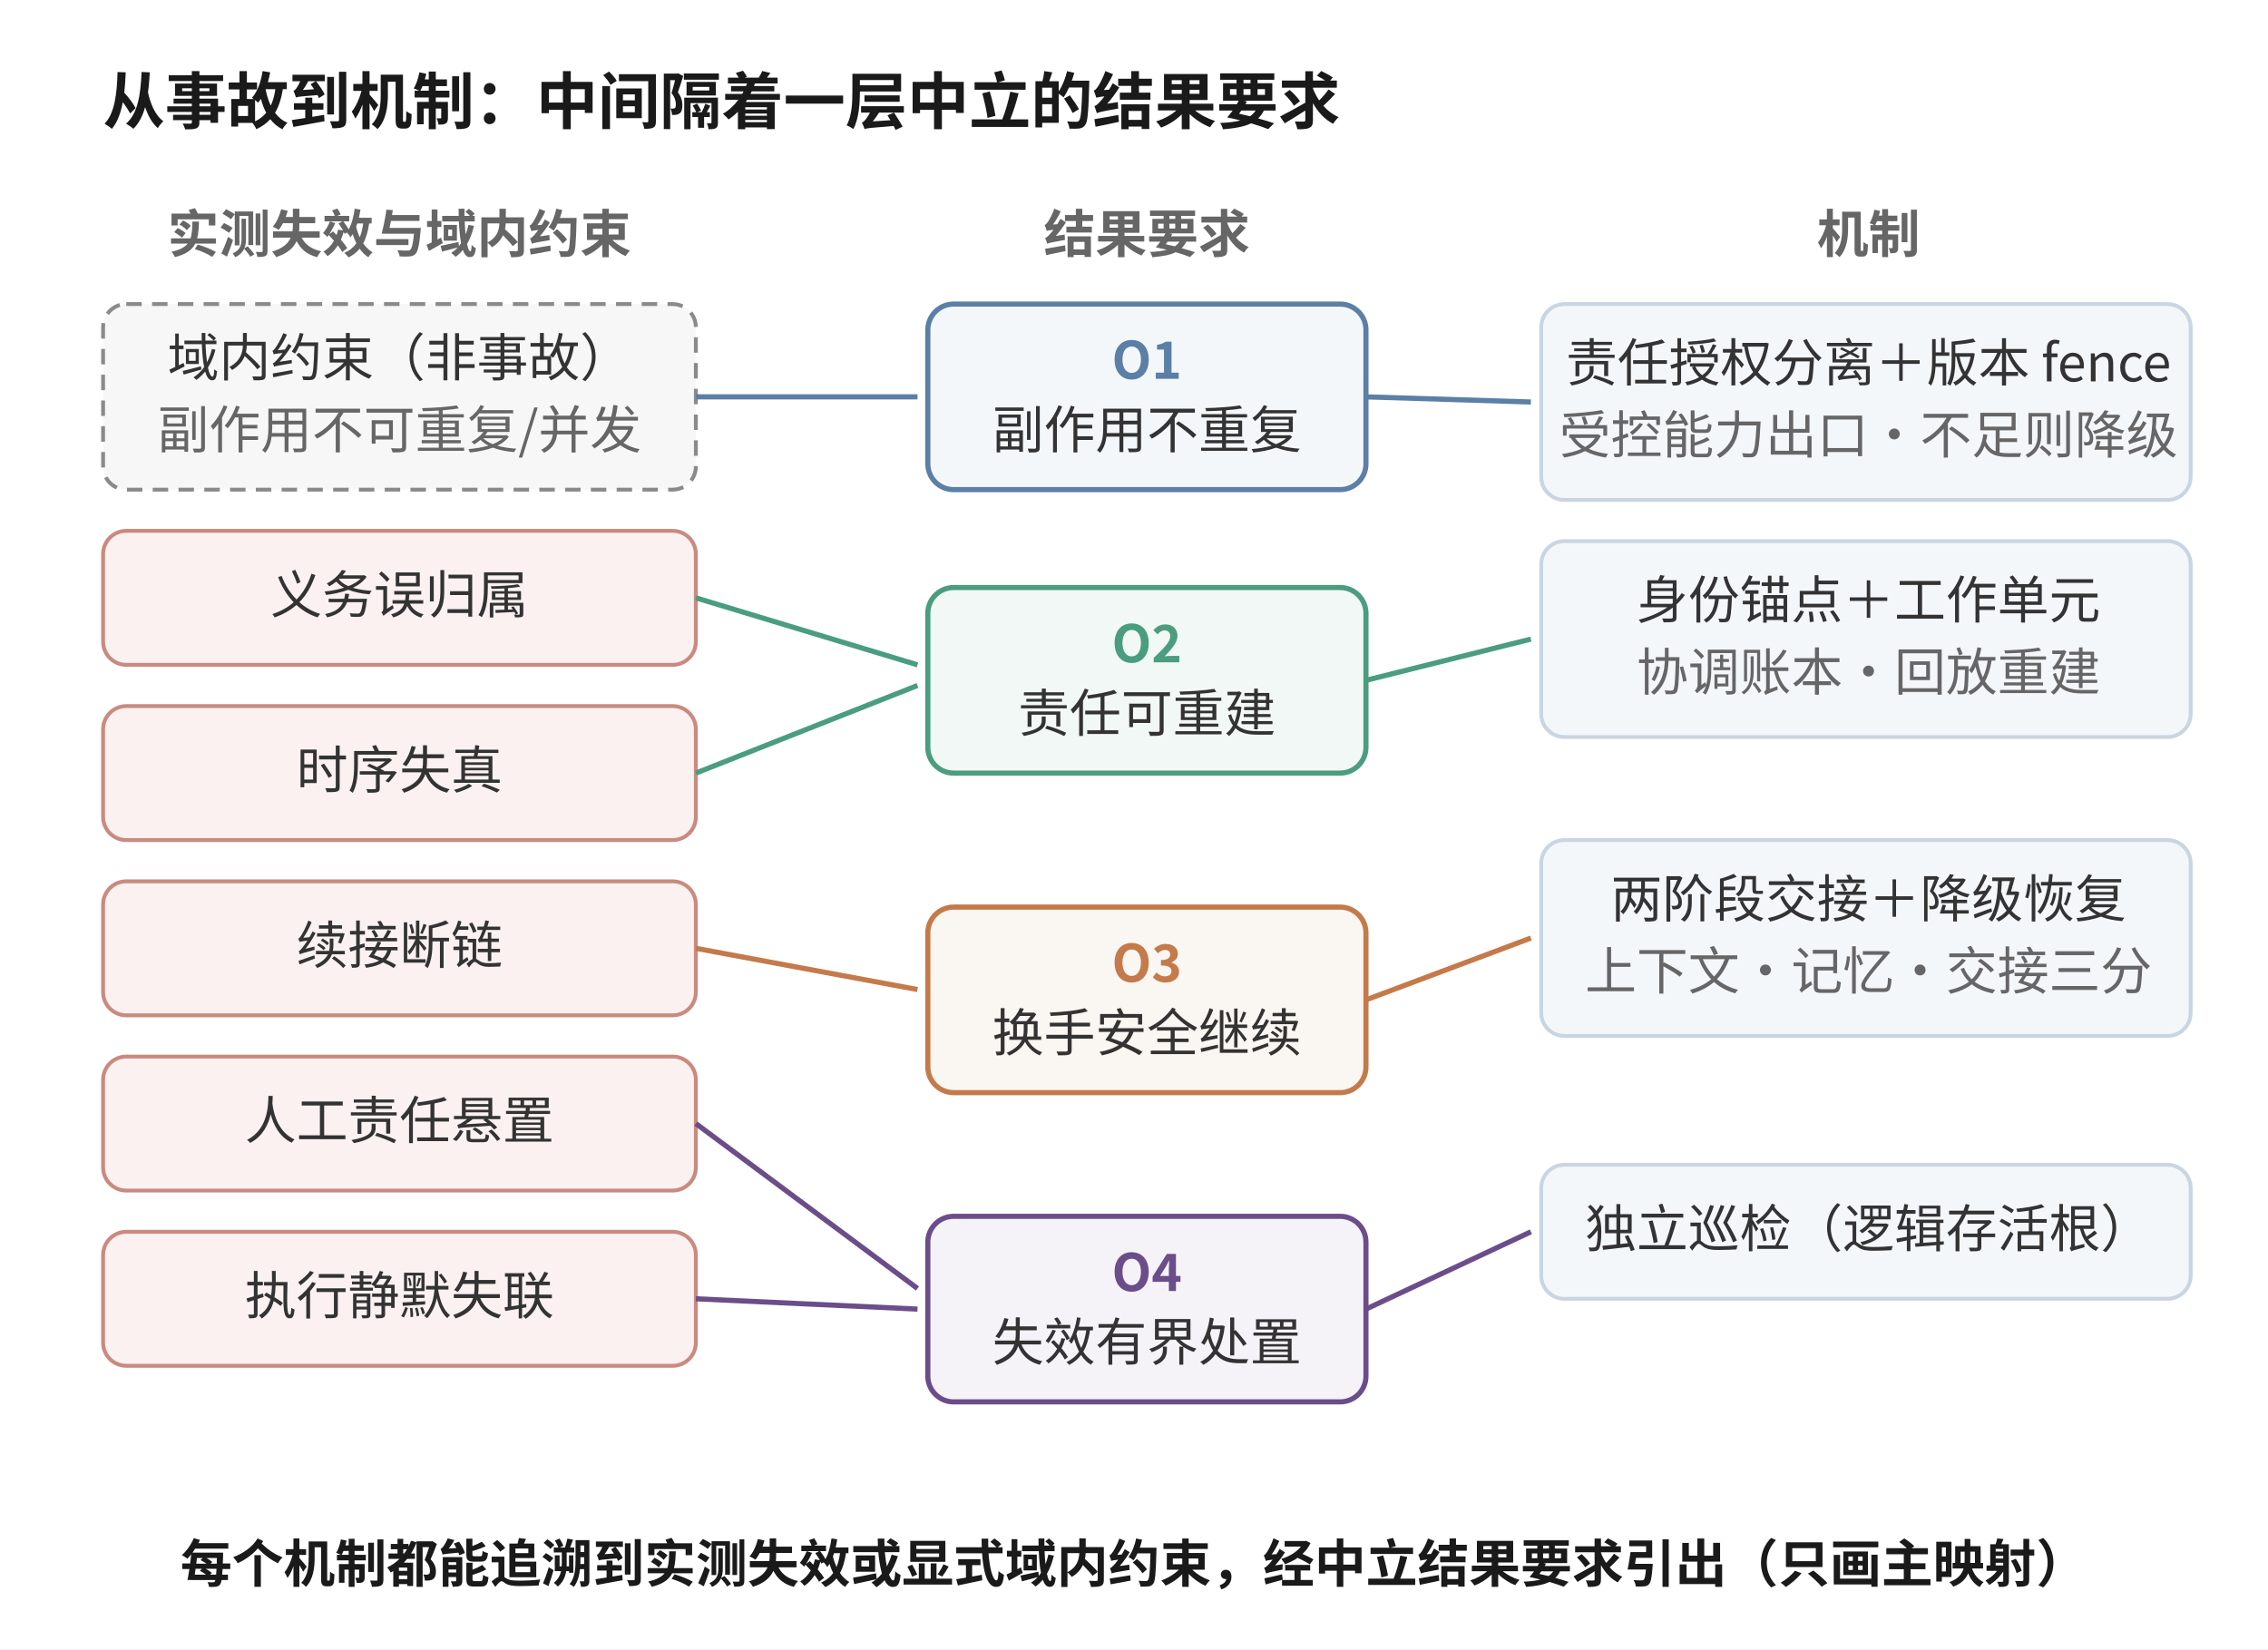
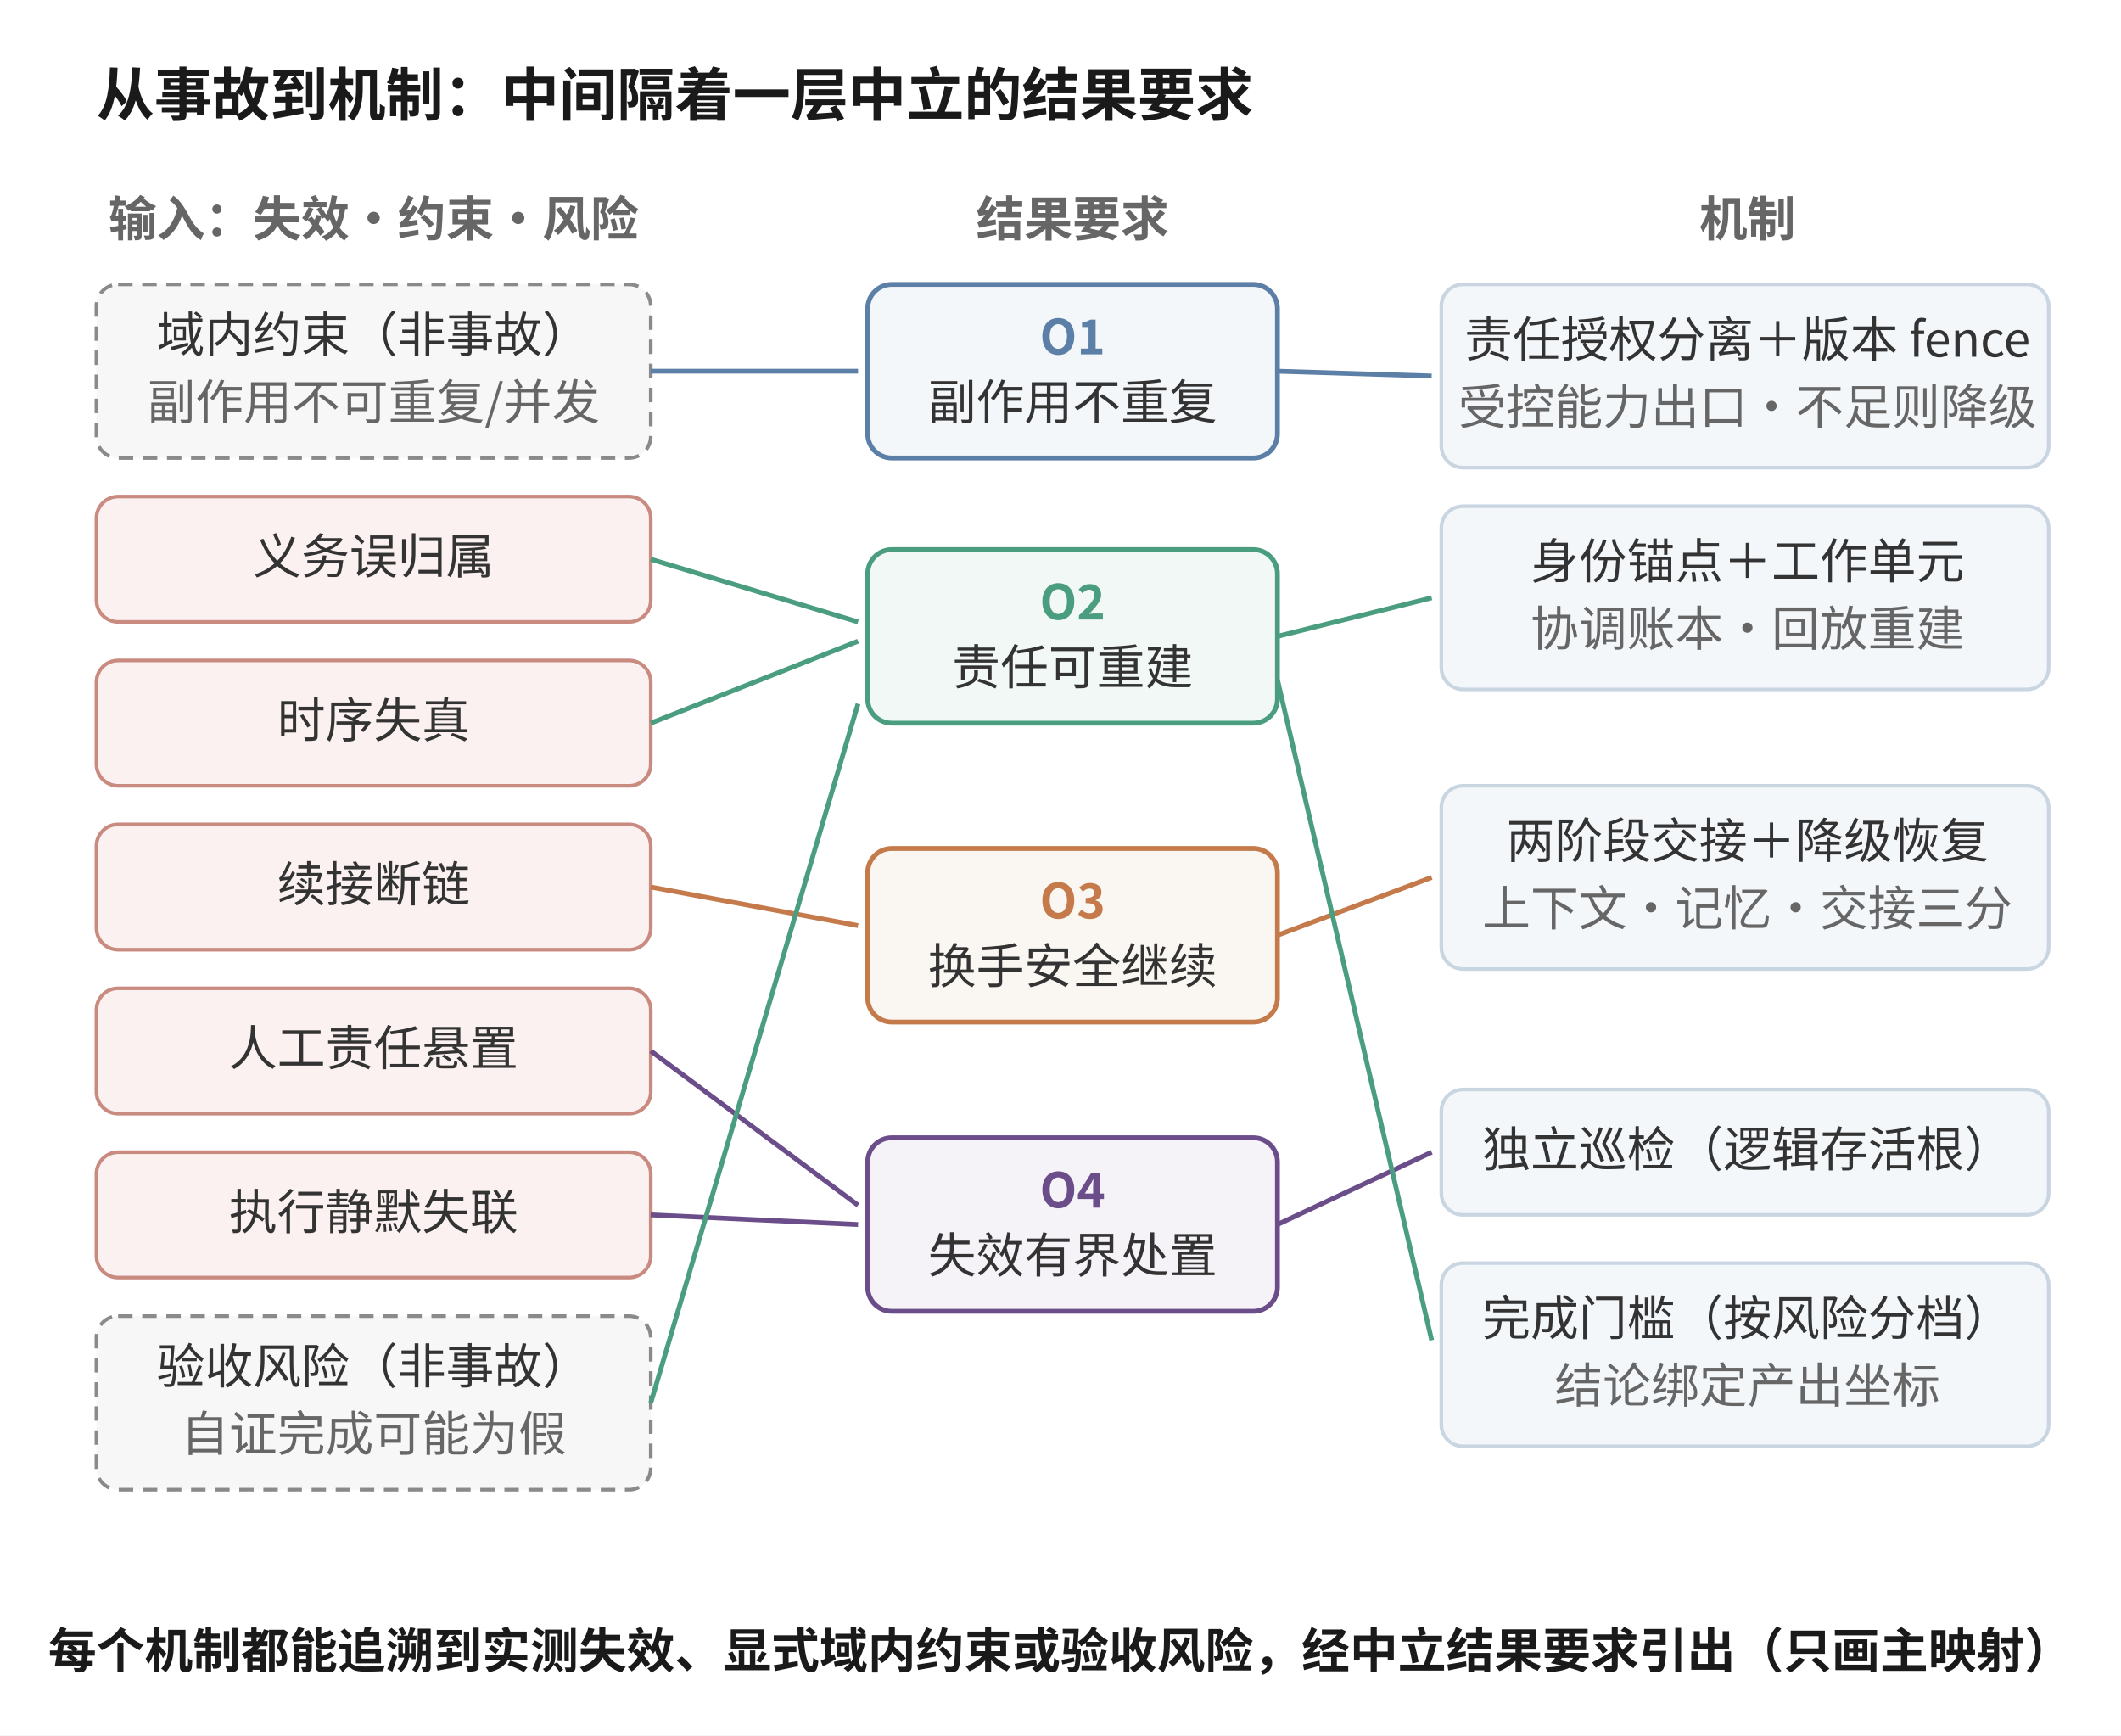
- <svg xmlns="http://www.w3.org/2000/svg" width="880" height="640" viewBox="0 0 880 640" font-family="PingFang SC, Noto Sans CJK SC, Helvetica Neue, sans-serif">
-   <rect width="880" height="640" fill="#ffffff" />
+ <svg xmlns="http://www.w3.org/2000/svg" width="880" height="720" viewBox="0 0 880 720" font-family="PingFang SC, Noto Sans CJK SC, Helvetica Neue, sans-serif">
+   <rect width="880" height="720" fill="#ffffff" />
  <text x="40" y="48" font-size="24" font-weight="600" fill="#1a1a1a">从事故到机制：中间隔着一层中立的结果要求</text>
-   <text x="155" y="98" font-size="20" font-weight="600" fill="#666666" text-anchor="middle">实测失效与域内约束</text>
+   <text x="155" y="98" font-size="20" font-weight="600" fill="#666666" text-anchor="middle">输入：失效·约束·风险</text>
  <text x="445" y="98" font-size="20" font-weight="600" fill="#666666" text-anchor="middle">结果要求</text>
  <text x="725" y="98" font-size="20" font-weight="600" fill="#666666" text-anchor="middle">机制</text>
  <rect x="40" y="118" width="230" height="72" rx="9" fill="#f7f7f7" stroke="#8a8a8a" stroke-width="1.5" stroke-dasharray="6 4" />
  <text x="155" y="146" font-size="20" fill="#333333" text-anchor="middle">域内约束（非事故）</text>
  <text x="155" y="174" font-size="20" fill="#666666" text-anchor="middle">副作用不可重复/并发</text>
  <rect x="40" y="206" width="230" height="52" rx="9" fill="#faf1f0" stroke="#c98a80" stroke-width="1.5" />
  <text x="155" y="238" font-size="20" fill="#333333" text-anchor="middle">义务误归属</text>
  <rect x="40" y="274" width="230" height="52" rx="9" fill="#faf1f0" stroke="#c98a80" stroke-width="1.5" />
  <text x="155" y="306" font-size="20" fill="#333333" text-anchor="middle">时序失真</text>
  <rect x="40" y="342" width="230" height="52" rx="9" fill="#faf1f0" stroke="#c98a80" stroke-width="1.5" />
  <text x="155" y="374" font-size="20" fill="#333333" text-anchor="middle">续接断链</text>
  <rect x="40" y="410" width="230" height="52" rx="9" fill="#faf1f0" stroke="#c98a80" stroke-width="1.5" />
  <text x="155" y="442" font-size="20" fill="#333333" text-anchor="middle">人工责任悬置</text>
  <rect x="40" y="478" width="230" height="52" rx="9" fill="#faf1f0" stroke="#c98a80" stroke-width="1.5" />
  <text x="155" y="510" font-size="20" fill="#333333" text-anchor="middle">执行静默失联</text>
+   <rect x="40" y="546" width="230" height="72" rx="9" fill="#f7f7f7" stroke="#8a8a8a" stroke-width="1.5" stroke-dasharray="6 4" />
+   <text x="155" y="574" font-size="20" fill="#333333" text-anchor="middle">验收风险（非事故）</text>
+   <text x="155" y="602" font-size="20" fill="#666666" text-anchor="middle">自证完成可能为假</text>
  <rect x="360" y="118" width="170" height="72" rx="10" fill="#f4f7fa" stroke="#5b7fa6" stroke-width="2" />
  <text x="445" y="147" font-size="20" font-weight="600" fill="#5b7fa6" text-anchor="middle">O1</text>
  <text x="445" y="174" font-size="20" fill="#333333" text-anchor="middle">副作用不重复</text>
  <rect x="360" y="228" width="170" height="72" rx="10" fill="#f2f8f5" stroke="#4a9d7f" stroke-width="2" />
  <text x="445" y="257" font-size="20" font-weight="600" fill="#4a9d7f" text-anchor="middle">O2</text>
  <text x="445" y="284" font-size="20" fill="#333333" text-anchor="middle">责任可重建</text>
  <rect x="360" y="352" width="170" height="72" rx="10" fill="#faf6f1" stroke="#c47a4a" stroke-width="2" />
  <text x="445" y="381" font-size="20" font-weight="600" fill="#c47a4a" text-anchor="middle">O3</text>
  <text x="445" y="408" font-size="20" fill="#333333" text-anchor="middle">换手安全继续</text>
  <rect x="360" y="472" width="170" height="72" rx="10" fill="#f6f3f8" stroke="#6b4d8a" stroke-width="2" />
  <text x="445" y="501" font-size="20" font-weight="600" fill="#6b4d8a" text-anchor="middle">O4</text>
  <text x="445" y="528" font-size="20" fill="#333333" text-anchor="middle">失效有界处置</text>
  <rect x="598" y="118" width="252" height="76" rx="9" fill="#f4f7fa" stroke="#c9d6e2" stroke-width="1.5" />
  <text x="725" y="148" font-size="20" fill="#333333" text-anchor="middle">责任授权分离＋版本 fence</text>
  <text x="725" y="176" font-size="20" fill="#666666" text-anchor="middle">受控能力出口·不足则降级</text>
  <rect x="598" y="210" width="252" height="76" rx="9" fill="#f4f7fa" stroke="#c9d6e2" stroke-width="1.5" />
  <text x="725" y="240" font-size="20" fill="#333333" text-anchor="middle">身份锚点＋工作单元</text>
  <text x="725" y="268" font-size="20" fill="#666666" text-anchor="middle">协调账本·回放重建</text>
  <rect x="598" y="326" width="252" height="76" rx="9" fill="#f4f7fa" stroke="#c9d6e2" stroke-width="1.5" />
  <text x="725" y="356" font-size="20" fill="#333333" text-anchor="middle">两阶段交接＋降级恢复</text>
  <text x="725" y="384" font-size="20" fill="#666666" text-anchor="middle">上下文·记忆·交接三分</text>
  <rect x="598" y="452" width="252" height="52" rx="9" fill="#f4f7fa" stroke="#c9d6e2" stroke-width="1.5" />
  <text x="725" y="484" font-size="20" fill="#333333" text-anchor="middle">独立巡检（逻辑存活根）</text>
+   <rect x="598" y="524" width="252" height="76" rx="9" fill="#f4f7fa" stroke="#c9d6e2" stroke-width="1.5" />
+   <text x="725" y="554" font-size="20" fill="#333333" text-anchor="middle">完成门槛（按风险分档）</text>
+   <text x="725" y="582" font-size="20" fill="#666666" text-anchor="middle">结论绑定产出坐标</text>
  <line x1="270" y1="154" x2="356" y2="154" stroke="#5b7fa6" stroke-width="2" />
  <line x1="270" y1="232" x2="356" y2="258" stroke="#4a9d7f" stroke-width="2" />
  <line x1="270" y1="300" x2="356" y2="266" stroke="#4a9d7f" stroke-width="2" />
  <line x1="270" y1="368" x2="356" y2="384" stroke="#c47a4a" stroke-width="2" />
  <line x1="270" y1="436" x2="356" y2="500" stroke="#6b4d8a" stroke-width="2" />
  <line x1="270" y1="504" x2="356" y2="508" stroke="#6b4d8a" stroke-width="2" />
+   <line x1="270" y1="582" x2="356" y2="292" stroke="#4a9d7f" stroke-width="2" />
  <line x1="530" y1="154" x2="594" y2="156" stroke="#5b7fa6" stroke-width="2" />
  <line x1="530" y1="264" x2="594" y2="248" stroke="#4a9d7f" stroke-width="2" />
  <line x1="530" y1="388" x2="594" y2="364" stroke="#c47a4a" stroke-width="2" />
  <line x1="530" y1="508" x2="594" y2="478" stroke="#6b4d8a" stroke-width="2" />
-   <text x="440" y="614" font-size="20" font-weight="600" fill="#1a1a1a" text-anchor="middle">每个机制都能追溯到实测失效或显式域内约束，经中立结果要求引出（只画主映射）</text>
+   <line x1="530" y1="282" x2="594" y2="556" stroke="#4a9d7f" stroke-width="2" />
+   <text x="440" y="692" font-size="20" font-weight="600" fill="#1a1a1a" text-anchor="middle">每个机制都能追溯到实测失效、显式域内约束或验收风险，经中立结果要求引出（只画主映射）</text>
</svg>
